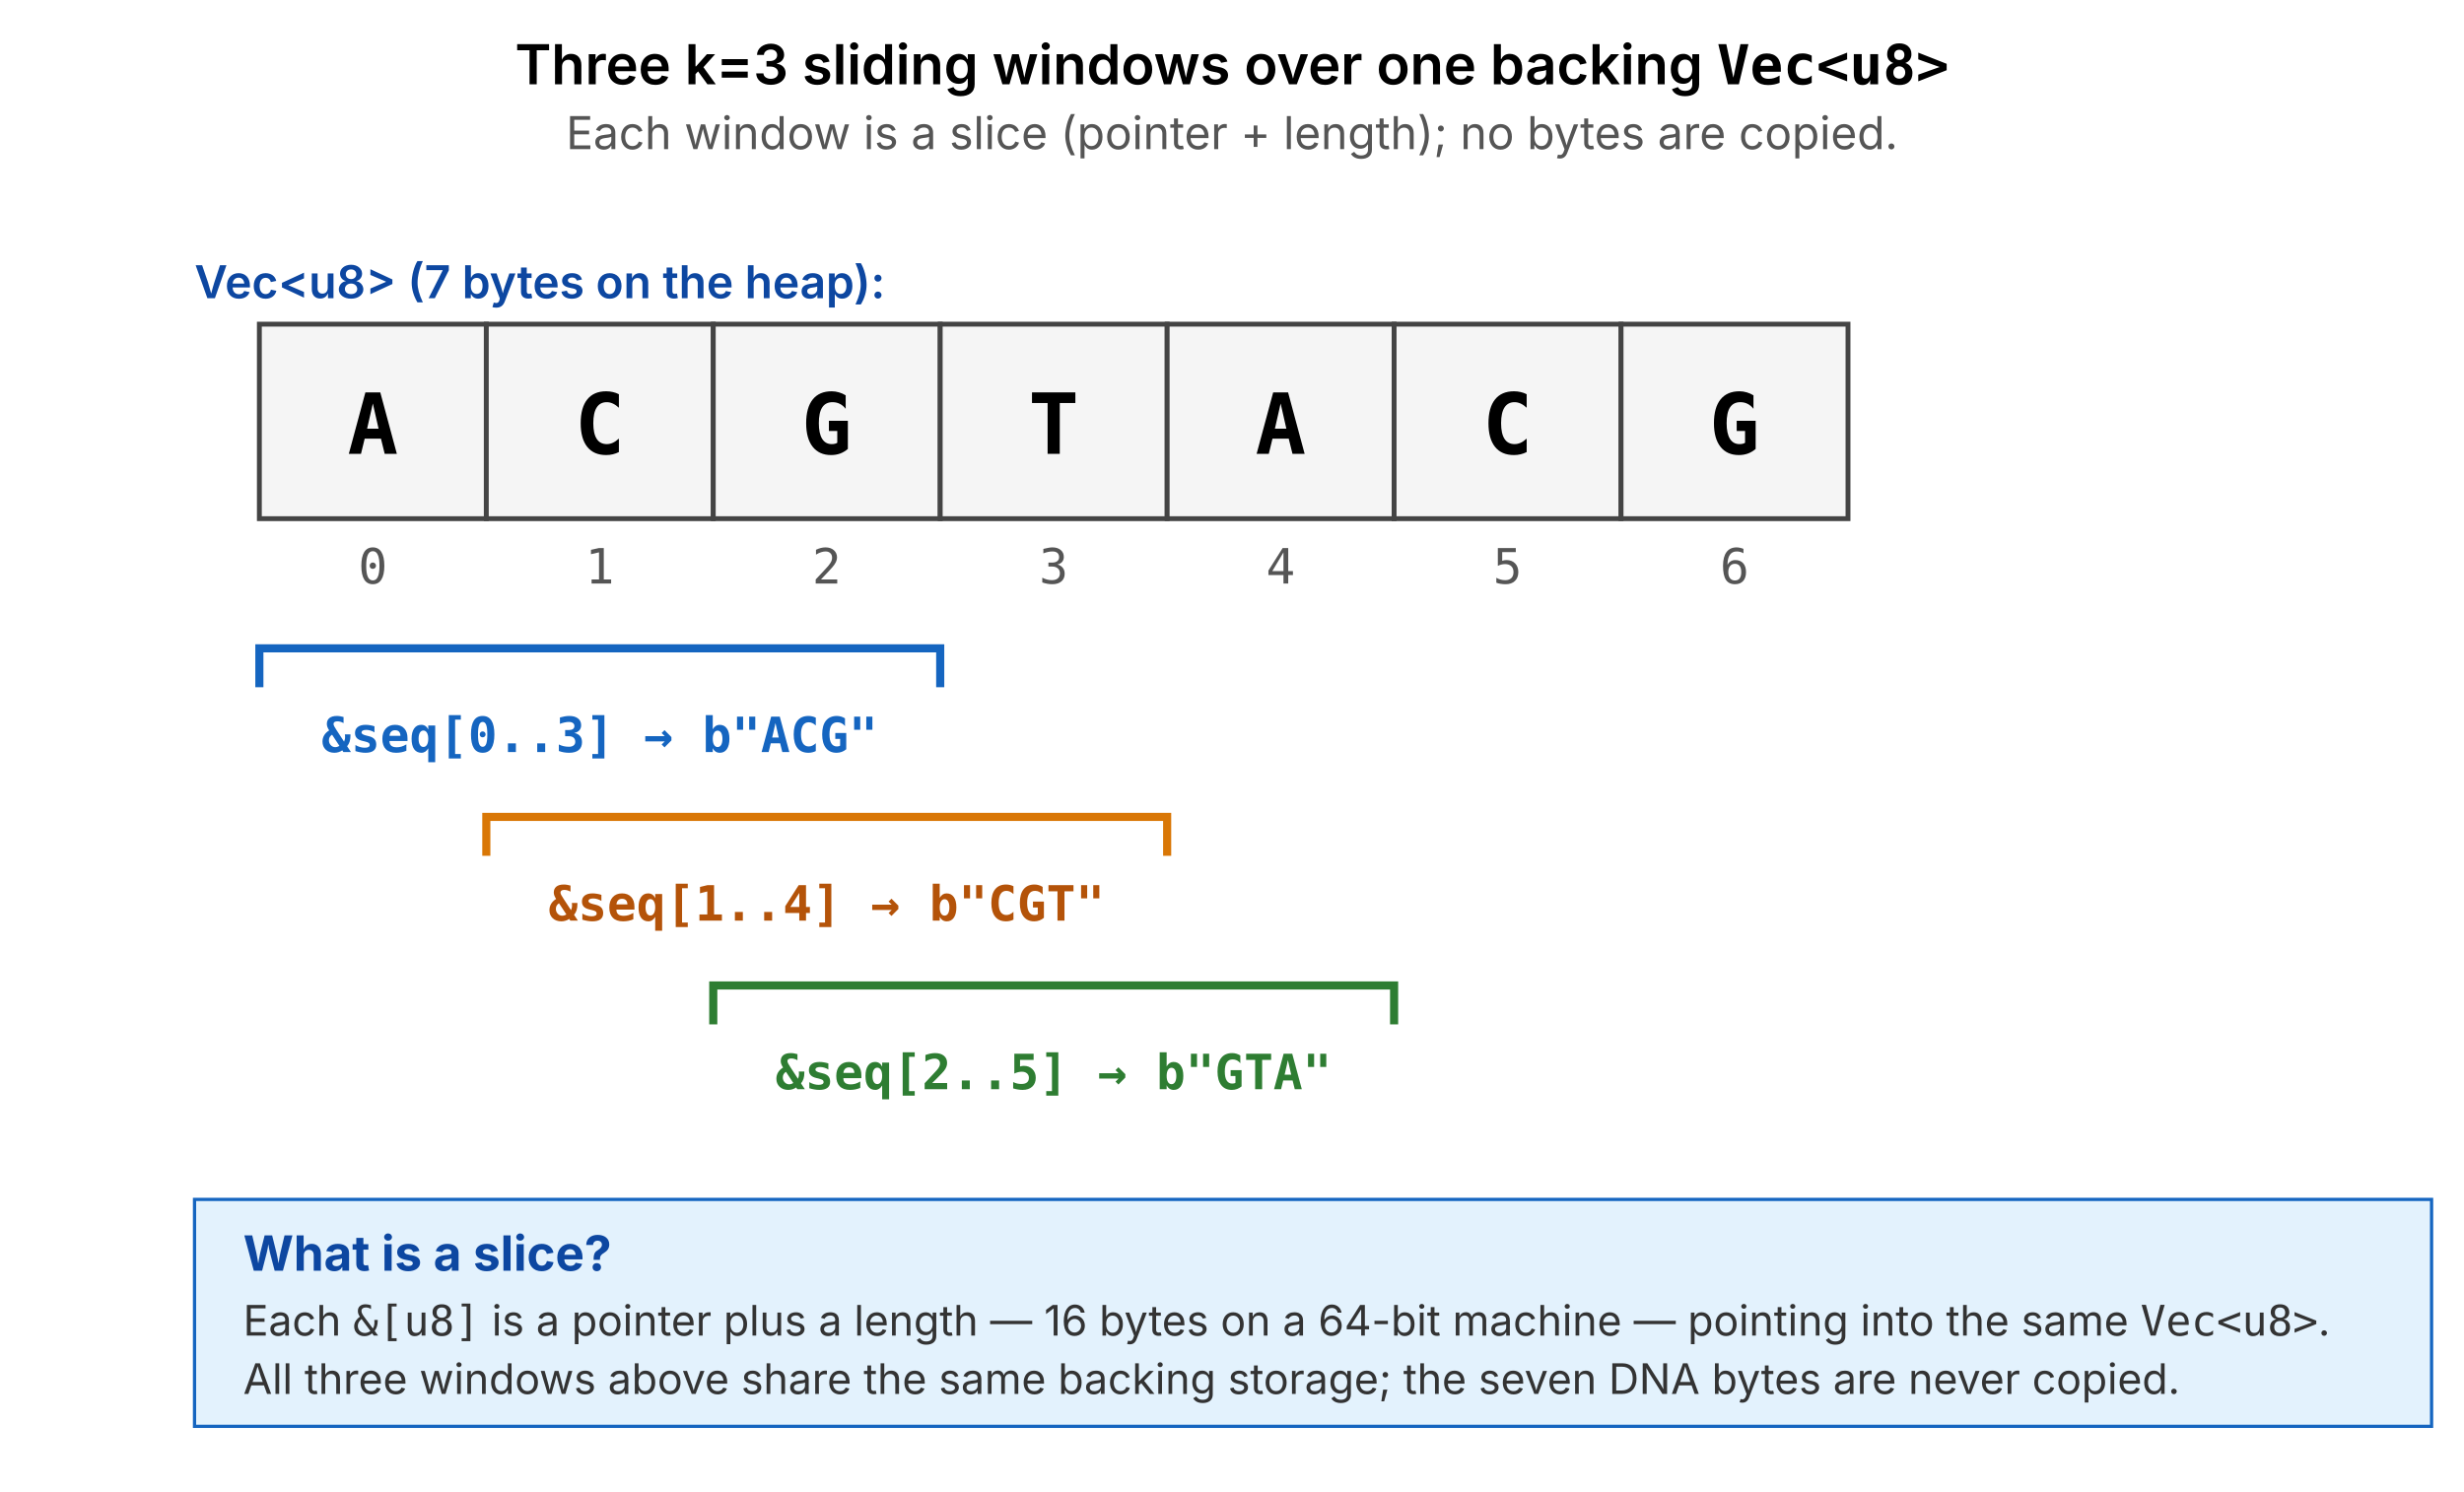
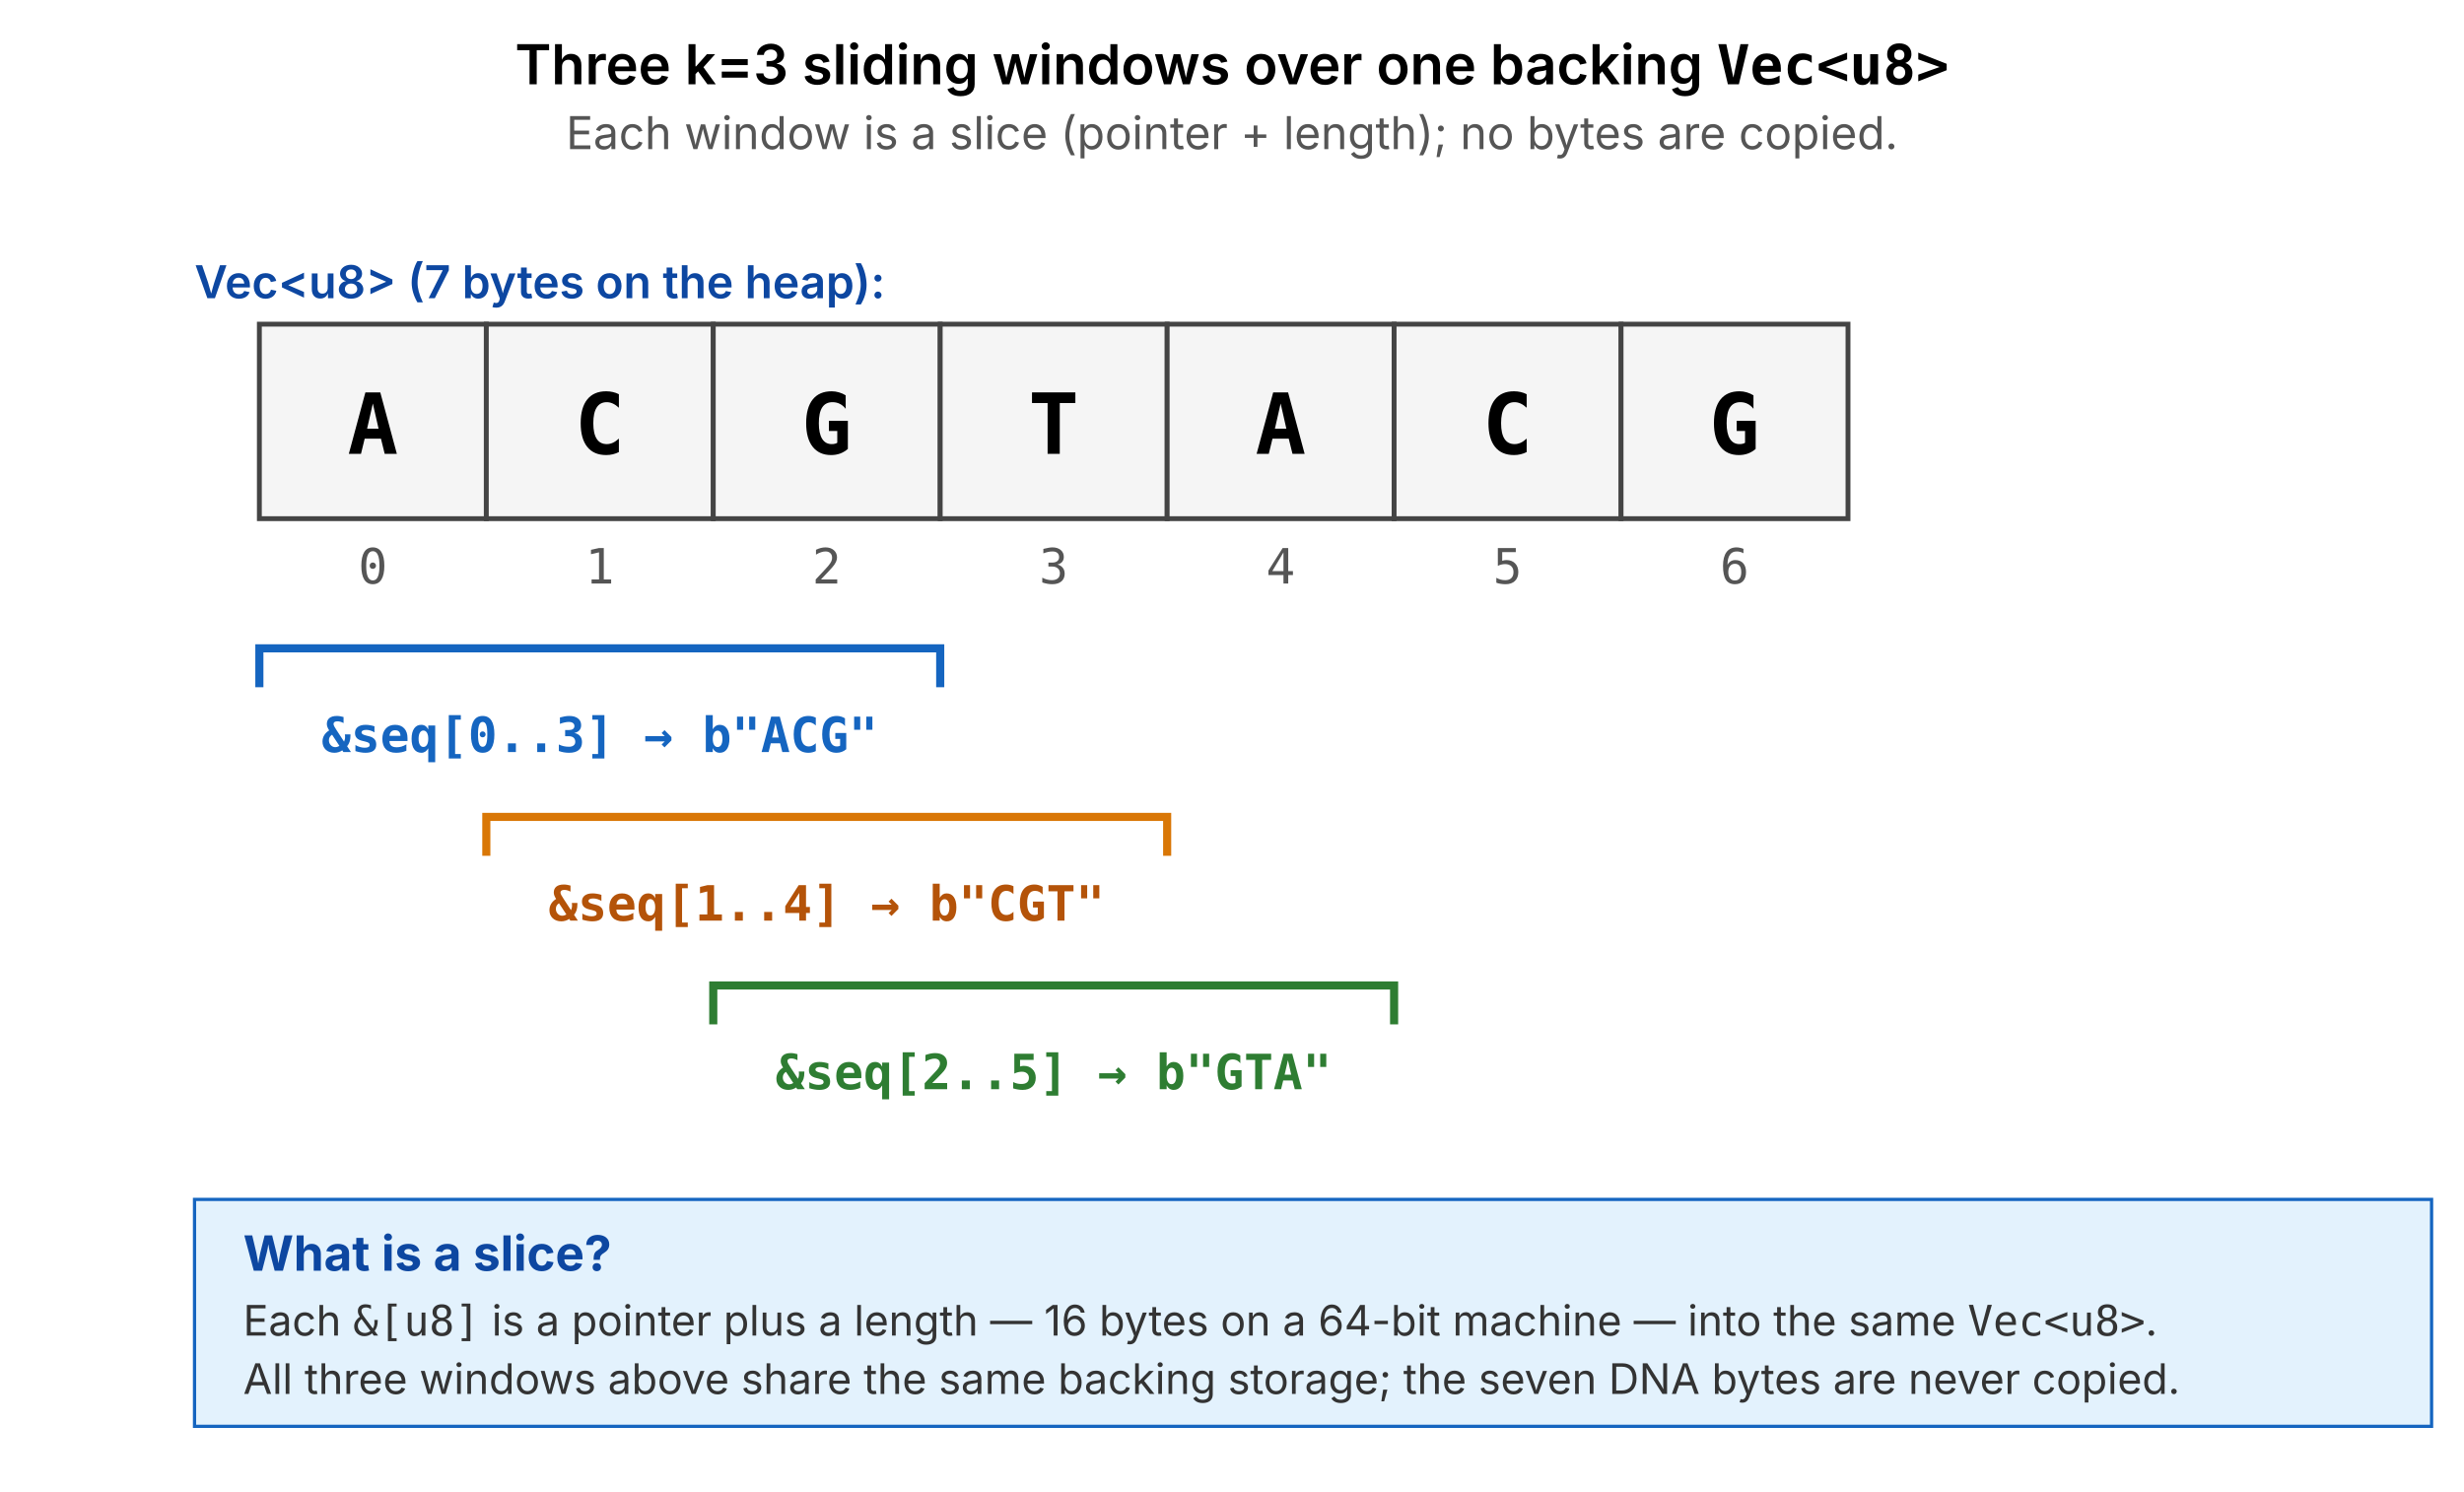
<svg xmlns="http://www.w3.org/2000/svg" viewBox="0 0 760 460" font-family="system-ui, -apple-system, sans-serif">
  <text x="380" y="26" text-anchor="middle" font-size="17" font-weight="600">
    Three k=3 sliding windows over one backing <tspan font-family="ui-monospace, monospace">Vec&lt;u8&gt;</tspan>
  </text>
  <text x="380" y="46" text-anchor="middle" font-size="14" fill="#555">
    Each window is a slice (pointer + length); no bytes are copied.
  </text>
  <text x="60" y="92" font-size="14" fill="#0d47a1" font-weight="600">
    Vec&lt;u8&gt; (7 bytes on the heap):
  </text>
  <rect x="80" y="100" width="70" height="60" fill="#f5f5f5" stroke="#444" stroke-width="1.5" />
  <rect x="150" y="100" width="70" height="60" fill="#f5f5f5" stroke="#444" stroke-width="1.5" />
  <rect x="220" y="100" width="70" height="60" fill="#f5f5f5" stroke="#444" stroke-width="1.5" />
  <rect x="290" y="100" width="70" height="60" fill="#f5f5f5" stroke="#444" stroke-width="1.5" />
  <rect x="360" y="100" width="70" height="60" fill="#f5f5f5" stroke="#444" stroke-width="1.5" />
  <rect x="430" y="100" width="70" height="60" fill="#f5f5f5" stroke="#444" stroke-width="1.5" />
  <rect x="500" y="100" width="70" height="60" fill="#f5f5f5" stroke="#444" stroke-width="1.5" />
  <text x="115" y="140" text-anchor="middle" font-size="26" font-weight="700" font-family="ui-monospace, monospace">A</text>
  <text x="185" y="140" text-anchor="middle" font-size="26" font-weight="700" font-family="ui-monospace, monospace">C</text>
  <text x="255" y="140" text-anchor="middle" font-size="26" font-weight="700" font-family="ui-monospace, monospace">G</text>
  <text x="325" y="140" text-anchor="middle" font-size="26" font-weight="700" font-family="ui-monospace, monospace">T</text>
  <text x="395" y="140" text-anchor="middle" font-size="26" font-weight="700" font-family="ui-monospace, monospace">A</text>
  <text x="465" y="140" text-anchor="middle" font-size="26" font-weight="700" font-family="ui-monospace, monospace">C</text>
  <text x="535" y="140" text-anchor="middle" font-size="26" font-weight="700" font-family="ui-monospace, monospace">G</text>
  <text x="115" y="180" text-anchor="middle" font-size="15" fill="#555" font-family="ui-monospace, monospace">0</text>
  <text x="185" y="180" text-anchor="middle" font-size="15" fill="#555" font-family="ui-monospace, monospace">1</text>
  <text x="255" y="180" text-anchor="middle" font-size="15" fill="#555" font-family="ui-monospace, monospace">2</text>
  <text x="325" y="180" text-anchor="middle" font-size="15" fill="#555" font-family="ui-monospace, monospace">3</text>
  <text x="395" y="180" text-anchor="middle" font-size="15" fill="#555" font-family="ui-monospace, monospace">4</text>
  <text x="465" y="180" text-anchor="middle" font-size="15" fill="#555" font-family="ui-monospace, monospace">5</text>
  <text x="535" y="180" text-anchor="middle" font-size="15" fill="#555" font-family="ui-monospace, monospace">6</text>
  <path d="M 80 212 L 80 200 L 290 200 L 290 212" stroke="#1565c0" stroke-width="2.5" fill="none" />
  <text x="185" y="232" text-anchor="middle" font-size="15" fill="#1565c0" font-family="ui-monospace, monospace" font-weight="700">
    &amp;seq[0..3]  →  b"ACG"
  </text>
  <path d="M 150 264 L 150 252 L 360 252 L 360 264" stroke="#d97706" stroke-width="2.5" fill="none" />
  <text x="255" y="284" text-anchor="middle" font-size="15" fill="#b45309" font-family="ui-monospace, monospace" font-weight="700">
    &amp;seq[1..4]  →  b"CGT"
  </text>
  <path d="M 220 316 L 220 304 L 430 304 L 430 316" stroke="#2e7d32" stroke-width="2.5" fill="none" />
  <text x="325" y="336" text-anchor="middle" font-size="15" fill="#2e7d32" font-family="ui-monospace, monospace" font-weight="700">
    &amp;seq[2..5]  →  b"GTA"
  </text>
  <rect x="60" y="370" width="690" height="70" fill="#e3f2fd" stroke="#1565c0" />
  <text x="75" y="392" font-size="15" font-weight="700" fill="#0d47a1">
    What is a slice?
  </text>
  <text x="75" y="412" font-size="13" fill="#333">
-     Each <tspan font-family="ui-monospace, monospace">&amp;[u8]</tspan> is a pointer plus a length — 16 bytes on a 64-bit machine — pointing into the same <tspan font-family="ui-monospace, monospace">Vec&lt;u8&gt;</tspan>.
+     Each <tspan font-family="ui-monospace, monospace">&amp;[u8]</tspan> is a pointer plus a length — 16 bytes on a 64-bit machine — into the same <tspan font-family="ui-monospace, monospace">Vec&lt;u8&gt;</tspan>.
  </text>
  <text x="75" y="430" font-size="13" fill="#333">
    All three windows above share the same backing storage; the seven DNA bytes are never copied.
  </text>
</svg>
